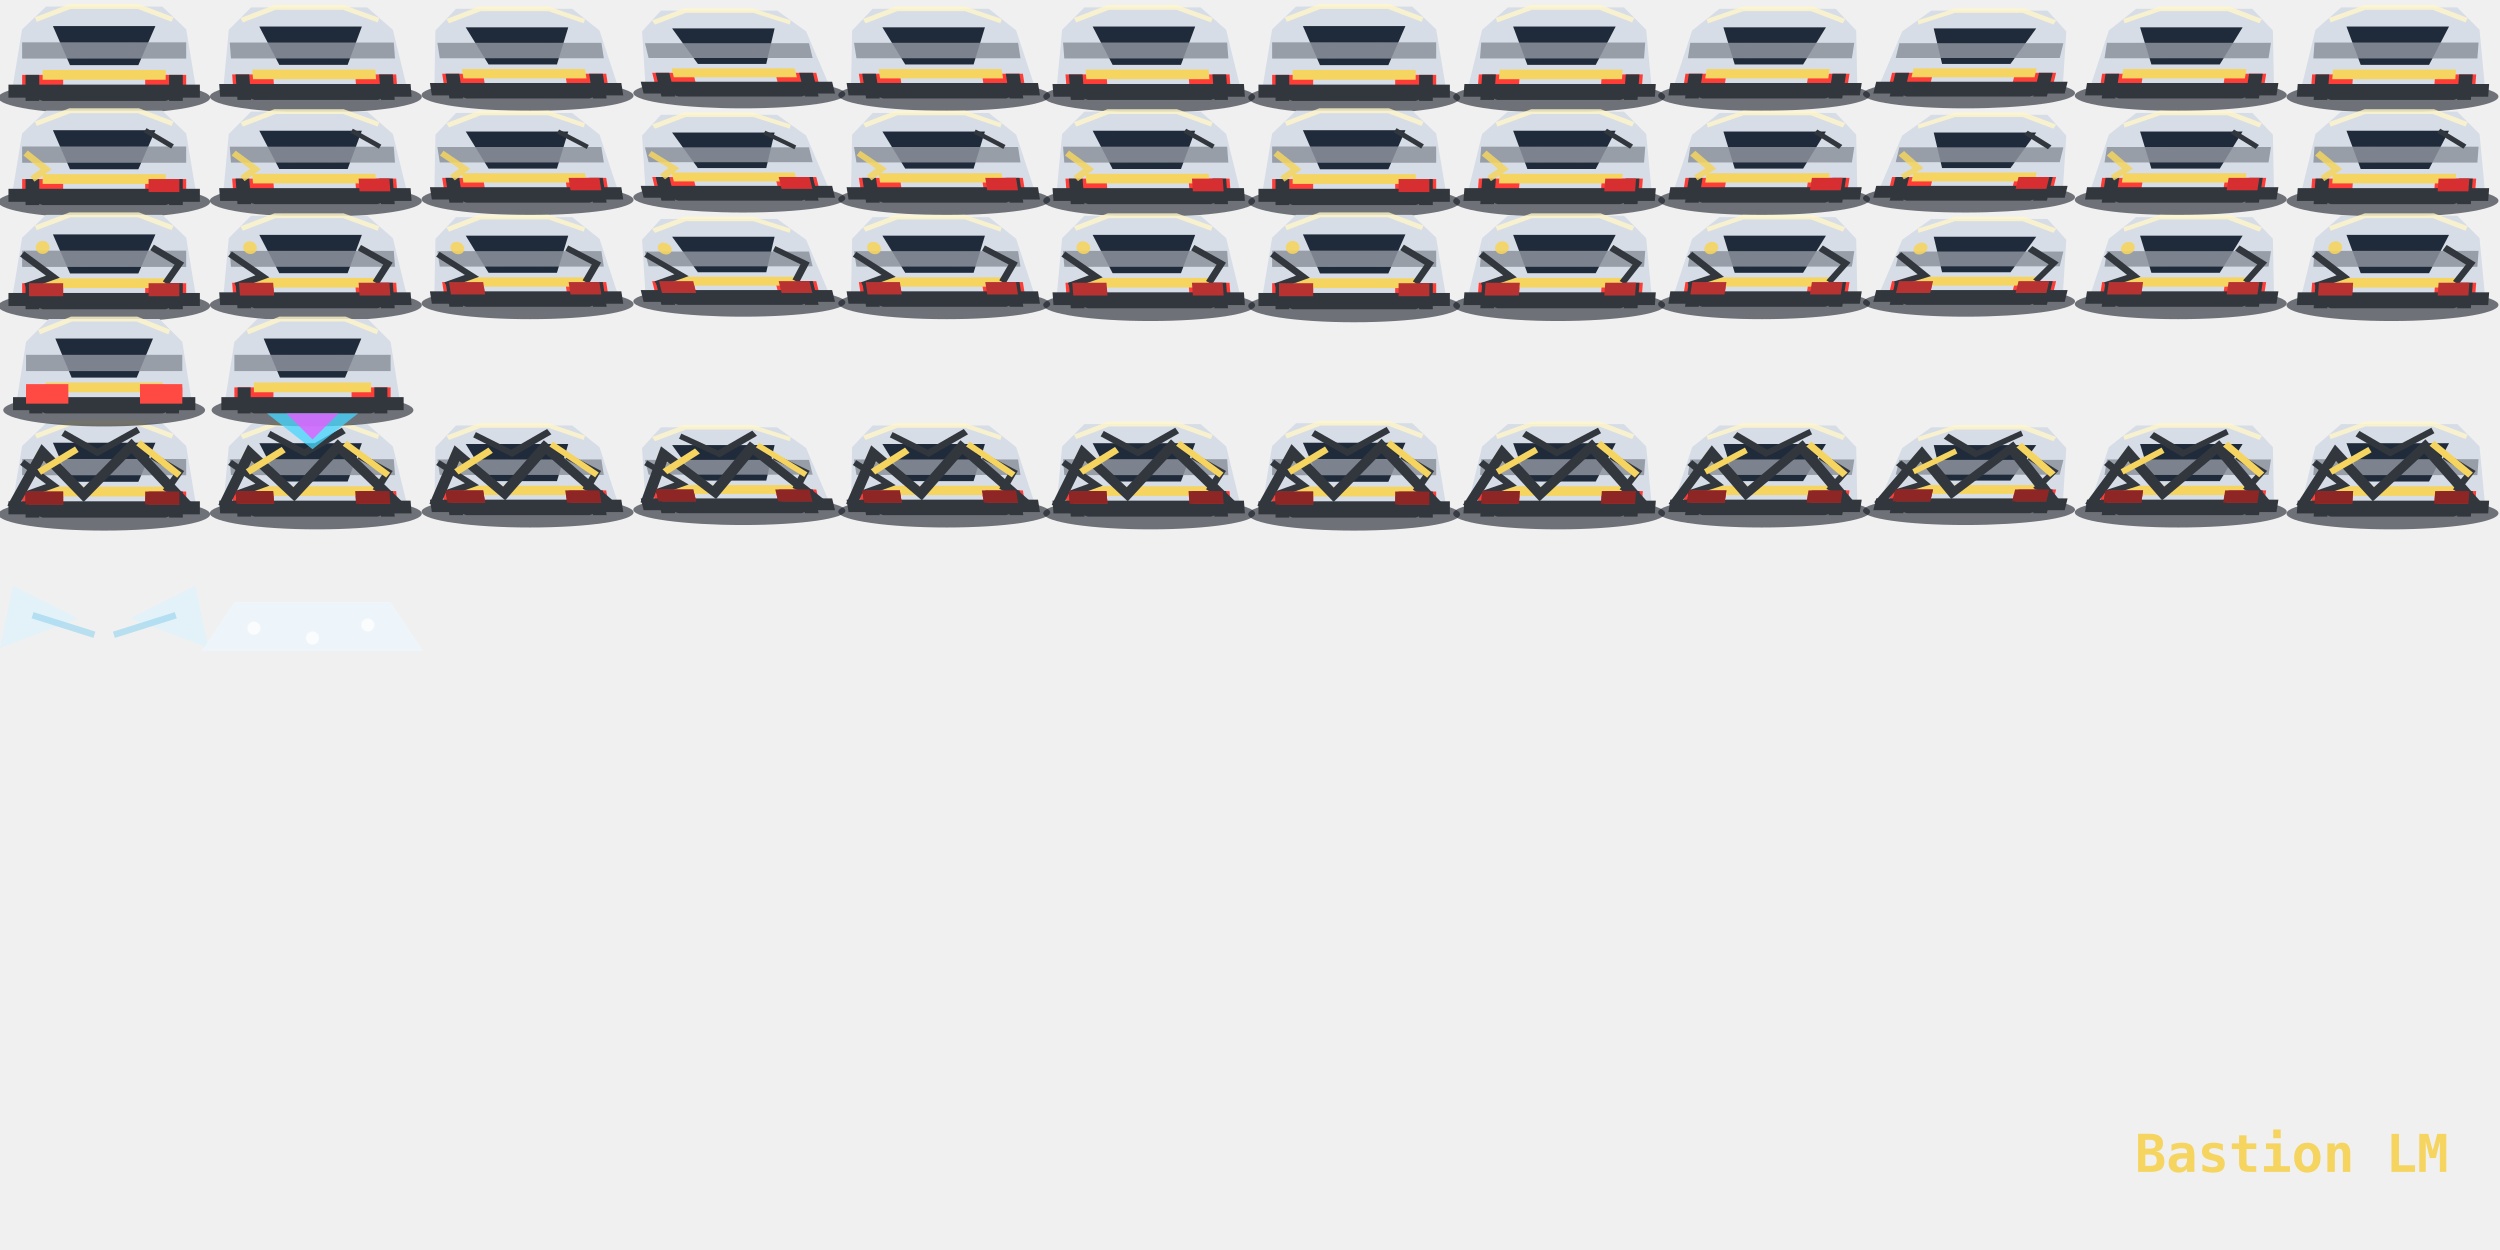
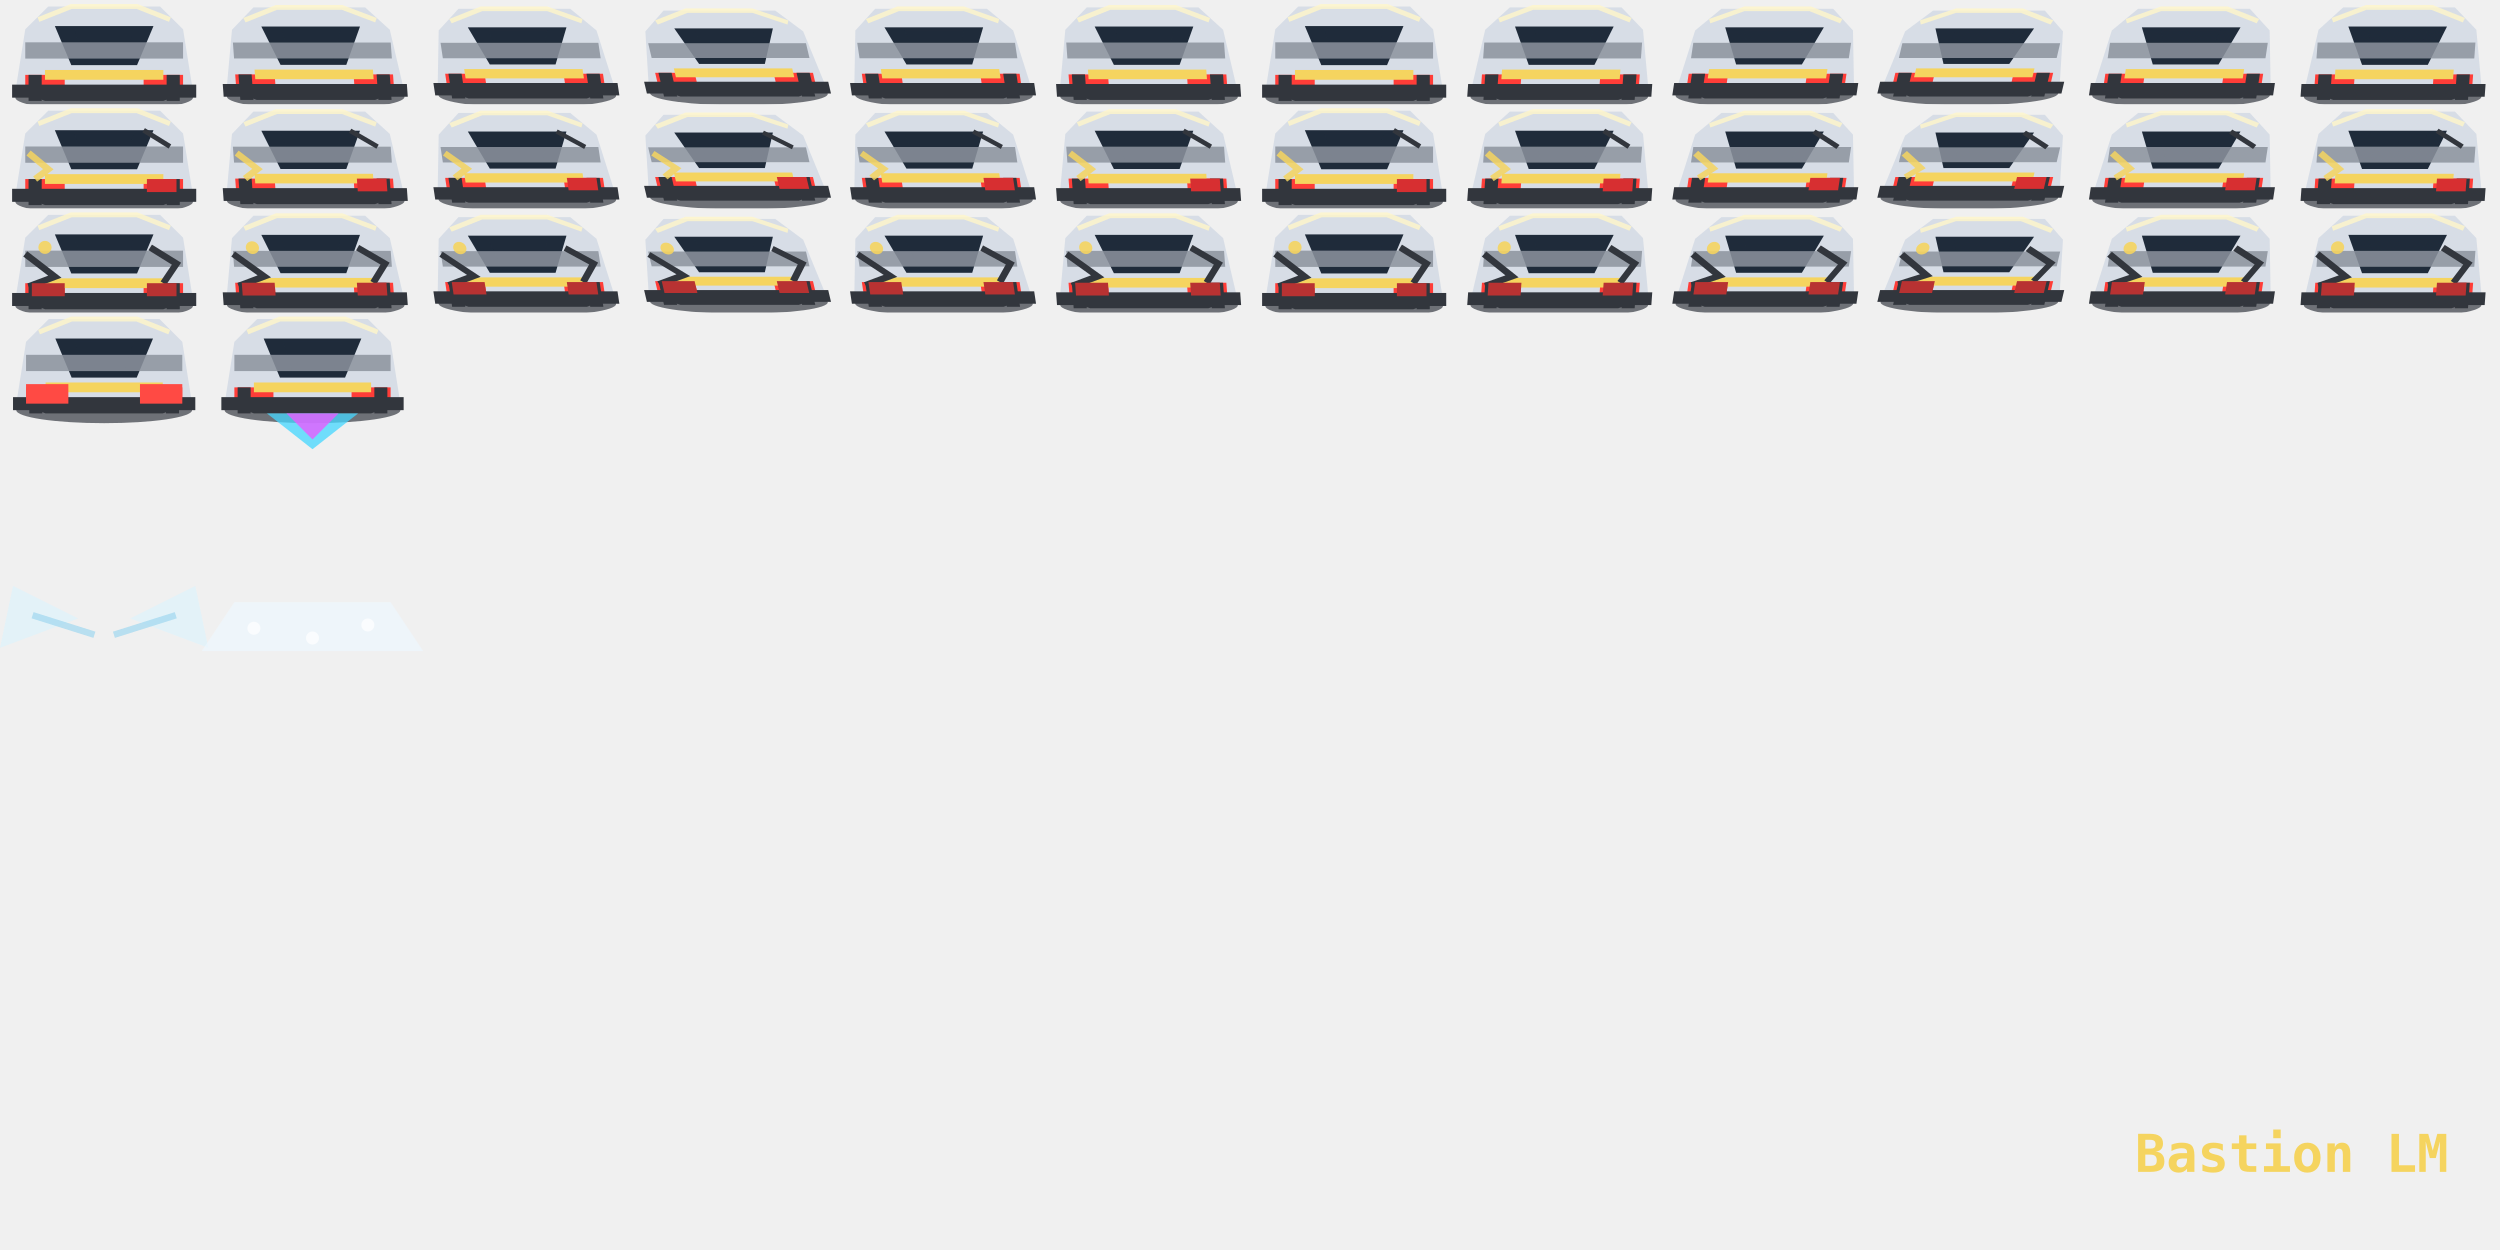
<svg xmlns="http://www.w3.org/2000/svg" width="768" height="384" viewBox="0 0 768 384" role="img" aria-label="Bastion LM production car sprite sheet">
  <rect width="768" height="384" fill="none" />
  <defs>
+     <clipPath id="car-cell-0">
+       <rect x="0" y="0" width="64" height="32" />
+     </clipPath>
+     <clipPath id="car-cell-1">
+       <rect x="64" y="0" width="64" height="32" />
+     </clipPath>
+     <clipPath id="car-cell-2">
+       <rect x="128" y="0" width="64" height="32" />
+     </clipPath>
+     <clipPath id="car-cell-3">
+       <rect x="192" y="0" width="64" height="32" />
+     </clipPath>
+     <clipPath id="car-cell-4">
+       <rect x="256" y="0" width="64" height="32" />
+     </clipPath>
+     <clipPath id="car-cell-5">
+       <rect x="320" y="0" width="64" height="32" />
+     </clipPath>
+     <clipPath id="car-cell-6">
+       <rect x="384" y="0" width="64" height="32" />
+     </clipPath>
+     <clipPath id="car-cell-7">
+       <rect x="448" y="0" width="64" height="32" />
+     </clipPath>
+     <clipPath id="car-cell-8">
+       <rect x="512" y="0" width="64" height="32" />
+     </clipPath>
+     <clipPath id="car-cell-9">
+       <rect x="576" y="0" width="64" height="32" />
+     </clipPath>
+     <clipPath id="car-cell-10">
+       <rect x="640" y="0" width="64" height="32" />
+     </clipPath>
+     <clipPath id="car-cell-11">
+       <rect x="704" y="0" width="64" height="32" />
+     </clipPath>
+     <clipPath id="car-cell-12">
+       <rect x="0" y="32" width="64" height="32" />
+     </clipPath>
+     <clipPath id="car-cell-13">
+       <rect x="64" y="32" width="64" height="32" />
+     </clipPath>
+     <clipPath id="car-cell-14">
+       <rect x="128" y="32" width="64" height="32" />
+     </clipPath>
+     <clipPath id="car-cell-15">
+       <rect x="192" y="32" width="64" height="32" />
+     </clipPath>
+     <clipPath id="car-cell-16">
+       <rect x="256" y="32" width="64" height="32" />
+     </clipPath>
+     <clipPath id="car-cell-17">
+       <rect x="320" y="32" width="64" height="32" />
+     </clipPath>
+     <clipPath id="car-cell-18">
+       <rect x="384" y="32" width="64" height="32" />
+     </clipPath>
+     <clipPath id="car-cell-19">
+       <rect x="448" y="32" width="64" height="32" />
+     </clipPath>
+     <clipPath id="car-cell-20">
+       <rect x="512" y="32" width="64" height="32" />
+     </clipPath>
+     <clipPath id="car-cell-21">
+       <rect x="576" y="32" width="64" height="32" />
+     </clipPath>
+     <clipPath id="car-cell-22">
+       <rect x="640" y="32" width="64" height="32" />
+     </clipPath>
+     <clipPath id="car-cell-23">
+       <rect x="704" y="32" width="64" height="32" />
+     </clipPath>
+     <clipPath id="car-cell-24">
+       <rect x="0" y="64" width="64" height="32" />
+     </clipPath>
+     <clipPath id="car-cell-25">
+       <rect x="64" y="64" width="64" height="32" />
+     </clipPath>
+     <clipPath id="car-cell-26">
+       <rect x="128" y="64" width="64" height="32" />
+     </clipPath>
+     <clipPath id="car-cell-27">
+       <rect x="192" y="64" width="64" height="32" />
+     </clipPath>
+     <clipPath id="car-cell-28">
+       <rect x="256" y="64" width="64" height="32" />
+     </clipPath>
+     <clipPath id="car-cell-29">
+       <rect x="320" y="64" width="64" height="32" />
+     </clipPath>
+     <clipPath id="car-cell-30">
+       <rect x="384" y="64" width="64" height="32" />
+     </clipPath>
+     <clipPath id="car-cell-31">
+       <rect x="448" y="64" width="64" height="32" />
+     </clipPath>
+     <clipPath id="car-cell-32">
+       <rect x="512" y="64" width="64" height="32" />
+     </clipPath>
+     <clipPath id="car-cell-33">
+       <rect x="576" y="64" width="64" height="32" />
+     </clipPath>
+     <clipPath id="car-cell-34">
+       <rect x="640" y="64" width="64" height="32" />
+     </clipPath>
+     <clipPath id="car-cell-35">
+       <rect x="704" y="64" width="64" height="32" />
+     </clipPath>
+     <clipPath id="car-cell-36">
+       <rect x="0" y="96" width="64" height="32" />
+     </clipPath>
+     <clipPath id="car-cell-37">
+       <rect x="64" y="96" width="64" height="32" />
+     </clipPath>
+     <clipPath id="car-cell-38">
+       <rect x="128" y="96" width="64" height="32" />
+     </clipPath>
+     <clipPath id="car-cell-39">
+       <rect x="192" y="96" width="64" height="32" />
+     </clipPath>
+     <clipPath id="car-cell-40">
+       <rect x="256" y="96" width="64" height="32" />
+     </clipPath>
+     <clipPath id="car-cell-41">
+       <rect x="320" y="96" width="64" height="32" />
+     </clipPath>
+     <clipPath id="car-cell-42">
+       <rect x="384" y="96" width="64" height="32" />
+     </clipPath>
+     <clipPath id="car-cell-43">
+       <rect x="448" y="96" width="64" height="32" />
+     </clipPath>
+     <clipPath id="car-cell-44">
+       <rect x="512" y="96" width="64" height="32" />
+     </clipPath>
+     <clipPath id="car-cell-45">
+       <rect x="576" y="96" width="64" height="32" />
+     </clipPath>
+     <clipPath id="car-cell-46">
+       <rect x="640" y="96" width="64" height="32" />
+     </clipPath>
+     <clipPath id="car-cell-47">
+       <rect x="704" y="96" width="64" height="32" />
+     </clipPath>
    <g id="shadow">
-       <ellipse cx="0" cy="14" rx="31" ry="5" fill="#10151f" opacity="0.58" />
+       <ellipse cx="0" cy="14" rx="27" ry="4" fill="#10151f" opacity="0.58" />
    </g>
    <g id="clean">
      <path d="M-27 12 L27 12 L24 -7 L17 -14 L-17 -14 L-24 -7 Z" fill="#d7dde6" />
      <path d="M-15 -8 L15 -8 L10 4 L-10 4 Z" fill="#1f2b3a" />
      <path d="M-9 -7 L9 -7 L6 3 L-6 3 Z" fill="#1f2b3a" opacity="0.8" />
      <path d="M-24 7 L-12 7 L-12 11 L-24 11 Z" fill="#ff3d38" />
      <path d="M12 7 L24 7 L24 11 L12 11 Z" fill="#ff3d38" />
      <path d="M-26 12 L-18 15 L18 15 L26 12 Z" fill="#32363d" />
      <rect x="-28" y="10" width="56" height="4" fill="#32363d" />
      <rect x="-23" y="7" width="4" height="8" fill="#32363d" />
      <rect x="19" y="7" width="4" height="8" fill="#32363d" />
      <rect x="-24" y="-3" width="48" height="5" fill="#8c939d" opacity="0.85" />
      <path d="M-18 7 L18 7" stroke="#f5d45f" stroke-width="3" />
      <path d="M-20 -10 L-10 -14 L10 -14 L20 -10" fill="none" stroke="#fff6c9" stroke-width="1.5" opacity="0.8" />
    </g>
    <g id="dented">
      <use href="#clean" />
      <path d="M-23 -1 L-17 4 L-21 7" fill="none" stroke="#f5d45f" stroke-width="2" opacity="0.85" />
      <path d="M12 -8 L20 -3" stroke="#32363d" stroke-width="1.5" />
      <rect x="13" y="7" width="9" height="4" fill="#d72f31" />
    </g>
    <g id="battered">
      <use href="#clean" />
      <path d="M-24 -2 L-15 5 L-23 8" fill="none" stroke="#32363d" stroke-width="2" />
      <path d="M14 -4 L22 1 L18 7" fill="none" stroke="#32363d" stroke-width="2" />
      <circle cx="-18" cy="-4" r="2" fill="#f5d45f" opacity="0.9" />
      <rect x="-22" y="7" width="10" height="4" fill="#b83232" />
      <rect x="13" y="7" width="9" height="4" fill="#b83232" />
    </g>
    <g id="totaled">
      <use href="#battered" />
      <path d="M-27 12 L-18 -5 L-6 8 L8 -7 L25 12" fill="none" stroke="#32363d" stroke-width="3" />
      <path d="M-19 1 L-8 -6 M10 -8 L22 2" stroke="#f5d45f" stroke-width="2" />
      <path d="M-12 -11 L-2 -5 L10 -12" fill="none" stroke="#32363d" stroke-width="2" />
      <rect x="-23" y="7" width="11" height="4" fill="#8f2626" />
      <rect x="12" y="7" width="10" height="4" fill="#8f2626" />
    </g>
    <g id="brake">
      <use href="#clean" />
      <rect x="-24" y="6" width="13" height="6" fill="#ff4a44" />
      <rect x="11" y="6" width="13" height="6" fill="#ff4a44" />
    </g>
    <g id="nitro">
      <use href="#clean" />
      <path d="M-14 15 L0 26 L14 15 Z" fill="#44d7ff" opacity="0.75" />
      <path d="M-8 15 L0 23 L8 15 Z" fill="#e75cff" opacity="0.8" />
    </g>
    <g id="wet-trail">
      <path d="M-28 4 L-8 14 L-32 23 Z" fill="#d8f4ff" opacity="0.55" />
      <path d="M28 4 L8 14 L32 23 Z" fill="#d8f4ff" opacity="0.55" />
      <path d="M-22 13 L-3 19 M22 13 L3 19" stroke="#9fd7ef" stroke-width="2" opacity="0.7" />
    </g>
    <g id="snow-trail">
      <path d="M-24 9 L24 9 L34 24 L-34 24 Z" fill="#edf7ff" opacity="0.64" />
      <circle cx="-18" cy="17" r="2" fill="#ffffff" opacity="0.7" />
      <circle cx="0" cy="20" r="2" fill="#ffffff" opacity="0.7" />
      <circle cx="17" cy="16" r="2" fill="#ffffff" opacity="0.7" />
    </g>
  </defs>
-   <g transform="translate(32 16) scale(1.05 1) skewX(0)">
-     <use href="#shadow" />
-     <use href="#clean" />
-   </g>
-   <g transform="translate(96 16) scale(1.05 0.98) skewX(4)">
-     <use href="#shadow" />
-     <use href="#clean" />
-   </g>
-   <g transform="translate(160 16) scale(1.05 0.95) skewX(8)">
-     <use href="#shadow" />
-     <use href="#clean" />
-   </g>
-   <g transform="translate(224 16) scale(1.05 0.91) skewX(12)">
-     <use href="#shadow" />
-     <use href="#clean" />
-   </g>
-   <g transform="translate(288 16) scale(1.05 0.95) skewX(8)">
-     <use href="#shadow" />
-     <use href="#clean" />
-   </g>
-   <g transform="translate(352 16) scale(1.05 0.98) skewX(4)">
-     <use href="#shadow" />
-     <use href="#clean" />
-   </g>
-   <g transform="translate(416 16) scale(1.05 1) skewX(0)">
-     <use href="#shadow" />
-     <use href="#clean" />
-   </g>
-   <g transform="translate(480 16) scale(1.05 0.98) skewX(-4)">
-     <use href="#shadow" />
-     <use href="#clean" />
-   </g>
-   <g transform="translate(544 16) scale(1.05 0.95) skewX(-8)">
-     <use href="#shadow" />
-     <use href="#clean" />
-   </g>
-   <g transform="translate(608 16) scale(1.05 0.91) skewX(-12)">
-     <use href="#shadow" />
-     <use href="#clean" />
-   </g>
-   <g transform="translate(672 16) scale(1.05 0.95) skewX(-8)">
-     <use href="#shadow" />
-     <use href="#clean" />
-   </g>
-   <g transform="translate(736 16) scale(1.05 0.98) skewX(-4)">
-     <use href="#shadow" />
-     <use href="#clean" />
-   </g>
-   <g transform="translate(32 48) scale(1.05 1) skewX(0)">
-     <use href="#shadow" />
-     <use href="#dented" />
-   </g>
-   <g transform="translate(96 48) scale(1.05 0.98) skewX(4)">
-     <use href="#shadow" />
-     <use href="#dented" />
-   </g>
-   <g transform="translate(160 48) scale(1.05 0.95) skewX(8)">
-     <use href="#shadow" />
-     <use href="#dented" />
-   </g>
-   <g transform="translate(224 48) scale(1.05 0.91) skewX(12)">
-     <use href="#shadow" />
-     <use href="#dented" />
-   </g>
-   <g transform="translate(288 48) scale(1.05 0.95) skewX(8)">
-     <use href="#shadow" />
-     <use href="#dented" />
-   </g>
-   <g transform="translate(352 48) scale(1.05 0.98) skewX(4)">
-     <use href="#shadow" />
-     <use href="#dented" />
-   </g>
-   <g transform="translate(416 48) scale(1.05 1) skewX(0)">
-     <use href="#shadow" />
-     <use href="#dented" />
-   </g>
-   <g transform="translate(480 48) scale(1.05 0.98) skewX(-4)">
-     <use href="#shadow" />
-     <use href="#dented" />
-   </g>
-   <g transform="translate(544 48) scale(1.05 0.95) skewX(-8)">
-     <use href="#shadow" />
-     <use href="#dented" />
-   </g>
-   <g transform="translate(608 48) scale(1.05 0.91) skewX(-12)">
-     <use href="#shadow" />
-     <use href="#dented" />
-   </g>
-   <g transform="translate(672 48) scale(1.05 0.95) skewX(-8)">
-     <use href="#shadow" />
-     <use href="#dented" />
-   </g>
-   <g transform="translate(736 48) scale(1.05 0.98) skewX(-4)">
-     <use href="#shadow" />
-     <use href="#dented" />
-   </g>
-   <g transform="translate(32 80) scale(1.05 1) skewX(0)">
-     <use href="#shadow" />
-     <use href="#battered" />
-   </g>
-   <g transform="translate(96 80) scale(1.05 0.98) skewX(4)">
-     <use href="#shadow" />
-     <use href="#battered" />
-   </g>
-   <g transform="translate(160 80) scale(1.05 0.95) skewX(8)">
-     <use href="#shadow" />
-     <use href="#battered" />
-   </g>
-   <g transform="translate(224 80) scale(1.05 0.91) skewX(12)">
-     <use href="#shadow" />
-     <use href="#battered" />
-   </g>
-   <g transform="translate(288 80) scale(1.05 0.95) skewX(8)">
-     <use href="#shadow" />
-     <use href="#battered" />
-   </g>
-   <g transform="translate(352 80) scale(1.05 0.98) skewX(4)">
-     <use href="#shadow" />
-     <use href="#battered" />
-   </g>
-   <g transform="translate(416 80) scale(1.05 1) skewX(0)">
-     <use href="#shadow" />
-     <use href="#battered" />
-   </g>
-   <g transform="translate(480 80) scale(1.05 0.98) skewX(-4)">
-     <use href="#shadow" />
-     <use href="#battered" />
-   </g>
-   <g transform="translate(544 80) scale(1.05 0.95) skewX(-8)">
-     <use href="#shadow" />
-     <use href="#battered" />
-   </g>
-   <g transform="translate(608 80) scale(1.05 0.91) skewX(-12)">
-     <use href="#shadow" />
-     <use href="#battered" />
-   </g>
-   <g transform="translate(672 80) scale(1.05 0.95) skewX(-8)">
-     <use href="#shadow" />
-     <use href="#battered" />
-   </g>
-   <g transform="translate(736 80) scale(1.05 0.98) skewX(-4)">
-     <use href="#shadow" />
-     <use href="#battered" />
-   </g>
-   <g transform="translate(32 144) scale(1.05 1) skewX(0)">
-     <use href="#shadow" />
-     <use href="#totaled" />
-   </g>
-   <g transform="translate(96 144) scale(1.05 0.98) skewX(4)">
-     <use href="#shadow" />
-     <use href="#totaled" />
-   </g>
-   <g transform="translate(160 144) scale(1.05 0.95) skewX(8)">
-     <use href="#shadow" />
-     <use href="#totaled" />
-   </g>
-   <g transform="translate(224 144) scale(1.05 0.91) skewX(12)">
-     <use href="#shadow" />
-     <use href="#totaled" />
-   </g>
-   <g transform="translate(288 144) scale(1.05 0.95) skewX(8)">
-     <use href="#shadow" />
-     <use href="#totaled" />
-   </g>
-   <g transform="translate(352 144) scale(1.05 0.98) skewX(4)">
-     <use href="#shadow" />
-     <use href="#totaled" />
-   </g>
-   <g transform="translate(416 144) scale(1.05 1) skewX(0)">
-     <use href="#shadow" />
-     <use href="#totaled" />
-   </g>
-   <g transform="translate(480 144) scale(1.05 0.98) skewX(-4)">
-     <use href="#shadow" />
-     <use href="#totaled" />
-   </g>
-   <g transform="translate(544 144) scale(1.05 0.95) skewX(-8)">
-     <use href="#shadow" />
-     <use href="#totaled" />
-   </g>
-   <g transform="translate(608 144) scale(1.05 0.91) skewX(-12)">
-     <use href="#shadow" />
-     <use href="#totaled" />
-   </g>
-   <g transform="translate(672 144) scale(1.05 0.95) skewX(-8)">
-     <use href="#shadow" />
-     <use href="#totaled" />
-   </g>
-   <g transform="translate(736 144) scale(1.05 0.98) skewX(-4)">
-     <use href="#shadow" />
-     <use href="#totaled" />
+   <g clip-path="url(#car-cell-0)">
+     <g transform="translate(32 16) scale(1.01 1) skewX(0)">
+       <use href="#shadow" />
+       <use href="#clean" />
+     </g>
+   </g>
+   <g clip-path="url(#car-cell-1)">
+     <g transform="translate(96 16) scale(1.01 0.98) skewX(4)">
+       <use href="#shadow" />
+       <use href="#clean" />
+     </g>
+   </g>
+   <g clip-path="url(#car-cell-2)">
+     <g transform="translate(160 16) scale(1.01 0.95) skewX(8)">
+       <use href="#shadow" />
+       <use href="#clean" />
+     </g>
+   </g>
+   <g clip-path="url(#car-cell-3)">
+     <g transform="translate(224 16) scale(1.01 0.91) skewX(12)">
+       <use href="#shadow" />
+       <use href="#clean" />
+     </g>
+   </g>
+   <g clip-path="url(#car-cell-4)">
+     <g transform="translate(288 16) scale(1.01 0.95) skewX(8)">
+       <use href="#shadow" />
+       <use href="#clean" />
+     </g>
+   </g>
+   <g clip-path="url(#car-cell-5)">
+     <g transform="translate(352 16) scale(1.01 0.98) skewX(4)">
+       <use href="#shadow" />
+       <use href="#clean" />
+     </g>
+   </g>
+   <g clip-path="url(#car-cell-6)">
+     <g transform="translate(416 16) scale(1.01 1) skewX(0)">
+       <use href="#shadow" />
+       <use href="#clean" />
+     </g>
+   </g>
+   <g clip-path="url(#car-cell-7)">
+     <g transform="translate(480 16) scale(1.01 0.98) skewX(-4)">
+       <use href="#shadow" />
+       <use href="#clean" />
+     </g>
+   </g>
+   <g clip-path="url(#car-cell-8)">
+     <g transform="translate(544 16) scale(1.01 0.95) skewX(-8)">
+       <use href="#shadow" />
+       <use href="#clean" />
+     </g>
+   </g>
+   <g clip-path="url(#car-cell-9)">
+     <g transform="translate(608 16) scale(1.01 0.91) skewX(-12)">
+       <use href="#shadow" />
+       <use href="#clean" />
+     </g>
+   </g>
+   <g clip-path="url(#car-cell-10)">
+     <g transform="translate(672 16) scale(1.01 0.95) skewX(-8)">
+       <use href="#shadow" />
+       <use href="#clean" />
+     </g>
+   </g>
+   <g clip-path="url(#car-cell-11)">
+     <g transform="translate(736 16) scale(1.01 0.98) skewX(-4)">
+       <use href="#shadow" />
+       <use href="#clean" />
+     </g>
+   </g>
+   <g clip-path="url(#car-cell-12)">
+     <g transform="translate(32 48) scale(1.01 1) skewX(0)">
+       <use href="#shadow" />
+       <use href="#dented" />
+     </g>
+   </g>
+   <g clip-path="url(#car-cell-13)">
+     <g transform="translate(96 48) scale(1.01 0.98) skewX(4)">
+       <use href="#shadow" />
+       <use href="#dented" />
+     </g>
+   </g>
+   <g clip-path="url(#car-cell-14)">
+     <g transform="translate(160 48) scale(1.01 0.95) skewX(8)">
+       <use href="#shadow" />
+       <use href="#dented" />
+     </g>
+   </g>
+   <g clip-path="url(#car-cell-15)">
+     <g transform="translate(224 48) scale(1.01 0.91) skewX(12)">
+       <use href="#shadow" />
+       <use href="#dented" />
+     </g>
+   </g>
+   <g clip-path="url(#car-cell-16)">
+     <g transform="translate(288 48) scale(1.01 0.95) skewX(8)">
+       <use href="#shadow" />
+       <use href="#dented" />
+     </g>
+   </g>
+   <g clip-path="url(#car-cell-17)">
+     <g transform="translate(352 48) scale(1.01 0.98) skewX(4)">
+       <use href="#shadow" />
+       <use href="#dented" />
+     </g>
+   </g>
+   <g clip-path="url(#car-cell-18)">
+     <g transform="translate(416 48) scale(1.01 1) skewX(0)">
+       <use href="#shadow" />
+       <use href="#dented" />
+     </g>
+   </g>
+   <g clip-path="url(#car-cell-19)">
+     <g transform="translate(480 48) scale(1.01 0.98) skewX(-4)">
+       <use href="#shadow" />
+       <use href="#dented" />
+     </g>
+   </g>
+   <g clip-path="url(#car-cell-20)">
+     <g transform="translate(544 48) scale(1.01 0.95) skewX(-8)">
+       <use href="#shadow" />
+       <use href="#dented" />
+     </g>
+   </g>
+   <g clip-path="url(#car-cell-21)">
+     <g transform="translate(608 48) scale(1.01 0.91) skewX(-12)">
+       <use href="#shadow" />
+       <use href="#dented" />
+     </g>
+   </g>
+   <g clip-path="url(#car-cell-22)">
+     <g transform="translate(672 48) scale(1.01 0.95) skewX(-8)">
+       <use href="#shadow" />
+       <use href="#dented" />
+     </g>
+   </g>
+   <g clip-path="url(#car-cell-23)">
+     <g transform="translate(736 48) scale(1.01 0.98) skewX(-4)">
+       <use href="#shadow" />
+       <use href="#dented" />
+     </g>
+   </g>
+   <g clip-path="url(#car-cell-24)">
+     <g transform="translate(32 80) scale(1.01 1) skewX(0)">
+       <use href="#shadow" />
+       <use href="#battered" />
+     </g>
+   </g>
+   <g clip-path="url(#car-cell-25)">
+     <g transform="translate(96 80) scale(1.01 0.98) skewX(4)">
+       <use href="#shadow" />
+       <use href="#battered" />
+     </g>
+   </g>
+   <g clip-path="url(#car-cell-26)">
+     <g transform="translate(160 80) scale(1.01 0.95) skewX(8)">
+       <use href="#shadow" />
+       <use href="#battered" />
+     </g>
+   </g>
+   <g clip-path="url(#car-cell-27)">
+     <g transform="translate(224 80) scale(1.01 0.91) skewX(12)">
+       <use href="#shadow" />
+       <use href="#battered" />
+     </g>
+   </g>
+   <g clip-path="url(#car-cell-28)">
+     <g transform="translate(288 80) scale(1.01 0.95) skewX(8)">
+       <use href="#shadow" />
+       <use href="#battered" />
+     </g>
+   </g>
+   <g clip-path="url(#car-cell-29)">
+     <g transform="translate(352 80) scale(1.01 0.98) skewX(4)">
+       <use href="#shadow" />
+       <use href="#battered" />
+     </g>
+   </g>
+   <g clip-path="url(#car-cell-30)">
+     <g transform="translate(416 80) scale(1.01 1) skewX(0)">
+       <use href="#shadow" />
+       <use href="#battered" />
+     </g>
+   </g>
+   <g clip-path="url(#car-cell-31)">
+     <g transform="translate(480 80) scale(1.01 0.98) skewX(-4)">
+       <use href="#shadow" />
+       <use href="#battered" />
+     </g>
+   </g>
+   <g clip-path="url(#car-cell-32)">
+     <g transform="translate(544 80) scale(1.01 0.95) skewX(-8)">
+       <use href="#shadow" />
+       <use href="#battered" />
+     </g>
+   </g>
+   <g clip-path="url(#car-cell-33)">
+     <g transform="translate(608 80) scale(1.01 0.91) skewX(-12)">
+       <use href="#shadow" />
+       <use href="#battered" />
+     </g>
+   </g>
+   <g clip-path="url(#car-cell-34)">
+     <g transform="translate(672 80) scale(1.01 0.95) skewX(-8)">
+       <use href="#shadow" />
+       <use href="#battered" />
+     </g>
+   </g>
+   <g clip-path="url(#car-cell-35)">
+     <g transform="translate(736 80) scale(1.01 0.98) skewX(-4)">
+       <use href="#shadow" />
+       <use href="#battered" />
+     </g>
+   </g>
+   <g clip-path="url(#car-cell-36)">
+     <g transform="translate(32 144) scale(1.01 1) skewX(0)">
+       <use href="#shadow" />
+       <use href="#totaled" />
+     </g>
+   </g>
+   <g clip-path="url(#car-cell-37)">
+     <g transform="translate(96 144) scale(1.01 0.98) skewX(4)">
+       <use href="#shadow" />
+       <use href="#totaled" />
+     </g>
+   </g>
+   <g clip-path="url(#car-cell-38)">
+     <g transform="translate(160 144) scale(1.01 0.95) skewX(8)">
+       <use href="#shadow" />
+       <use href="#totaled" />
+     </g>
+   </g>
+   <g clip-path="url(#car-cell-39)">
+     <g transform="translate(224 144) scale(1.01 0.91) skewX(12)">
+       <use href="#shadow" />
+       <use href="#totaled" />
+     </g>
+   </g>
+   <g clip-path="url(#car-cell-40)">
+     <g transform="translate(288 144) scale(1.01 0.95) skewX(8)">
+       <use href="#shadow" />
+       <use href="#totaled" />
+     </g>
+   </g>
+   <g clip-path="url(#car-cell-41)">
+     <g transform="translate(352 144) scale(1.01 0.98) skewX(4)">
+       <use href="#shadow" />
+       <use href="#totaled" />
+     </g>
+   </g>
+   <g clip-path="url(#car-cell-42)">
+     <g transform="translate(416 144) scale(1.01 1) skewX(0)">
+       <use href="#shadow" />
+       <use href="#totaled" />
+     </g>
+   </g>
+   <g clip-path="url(#car-cell-43)">
+     <g transform="translate(480 144) scale(1.01 0.98) skewX(-4)">
+       <use href="#shadow" />
+       <use href="#totaled" />
+     </g>
+   </g>
+   <g clip-path="url(#car-cell-44)">
+     <g transform="translate(544 144) scale(1.01 0.95) skewX(-8)">
+       <use href="#shadow" />
+       <use href="#totaled" />
+     </g>
+   </g>
+   <g clip-path="url(#car-cell-45)">
+     <g transform="translate(608 144) scale(1.01 0.91) skewX(-12)">
+       <use href="#shadow" />
+       <use href="#totaled" />
+     </g>
+   </g>
+   <g clip-path="url(#car-cell-46)">
+     <g transform="translate(672 144) scale(1.01 0.95) skewX(-8)">
+       <use href="#shadow" />
+       <use href="#totaled" />
+     </g>
+   </g>
+   <g clip-path="url(#car-cell-47)">
+     <g transform="translate(736 144) scale(1.01 0.98) skewX(-4)">
+       <use href="#shadow" />
+       <use href="#totaled" />
+     </g>
  </g>
  <g transform="translate(32 112)">
    <use href="#shadow" />
    <use href="#brake" />
  </g>
  <g transform="translate(96 112)">
    <use href="#shadow" />
    <use href="#nitro" />
  </g>
  <g transform="translate(32 176)">
    <use href="#wet-trail" />
  </g>
  <g transform="translate(96 176)">
    <use href="#snow-trail" />
  </g>
  <text x="704" y="360" text-anchor="middle" font-family="monospace" font-size="16" font-weight="700" fill="#f5d45f">Bastion LM</text>
</svg>
